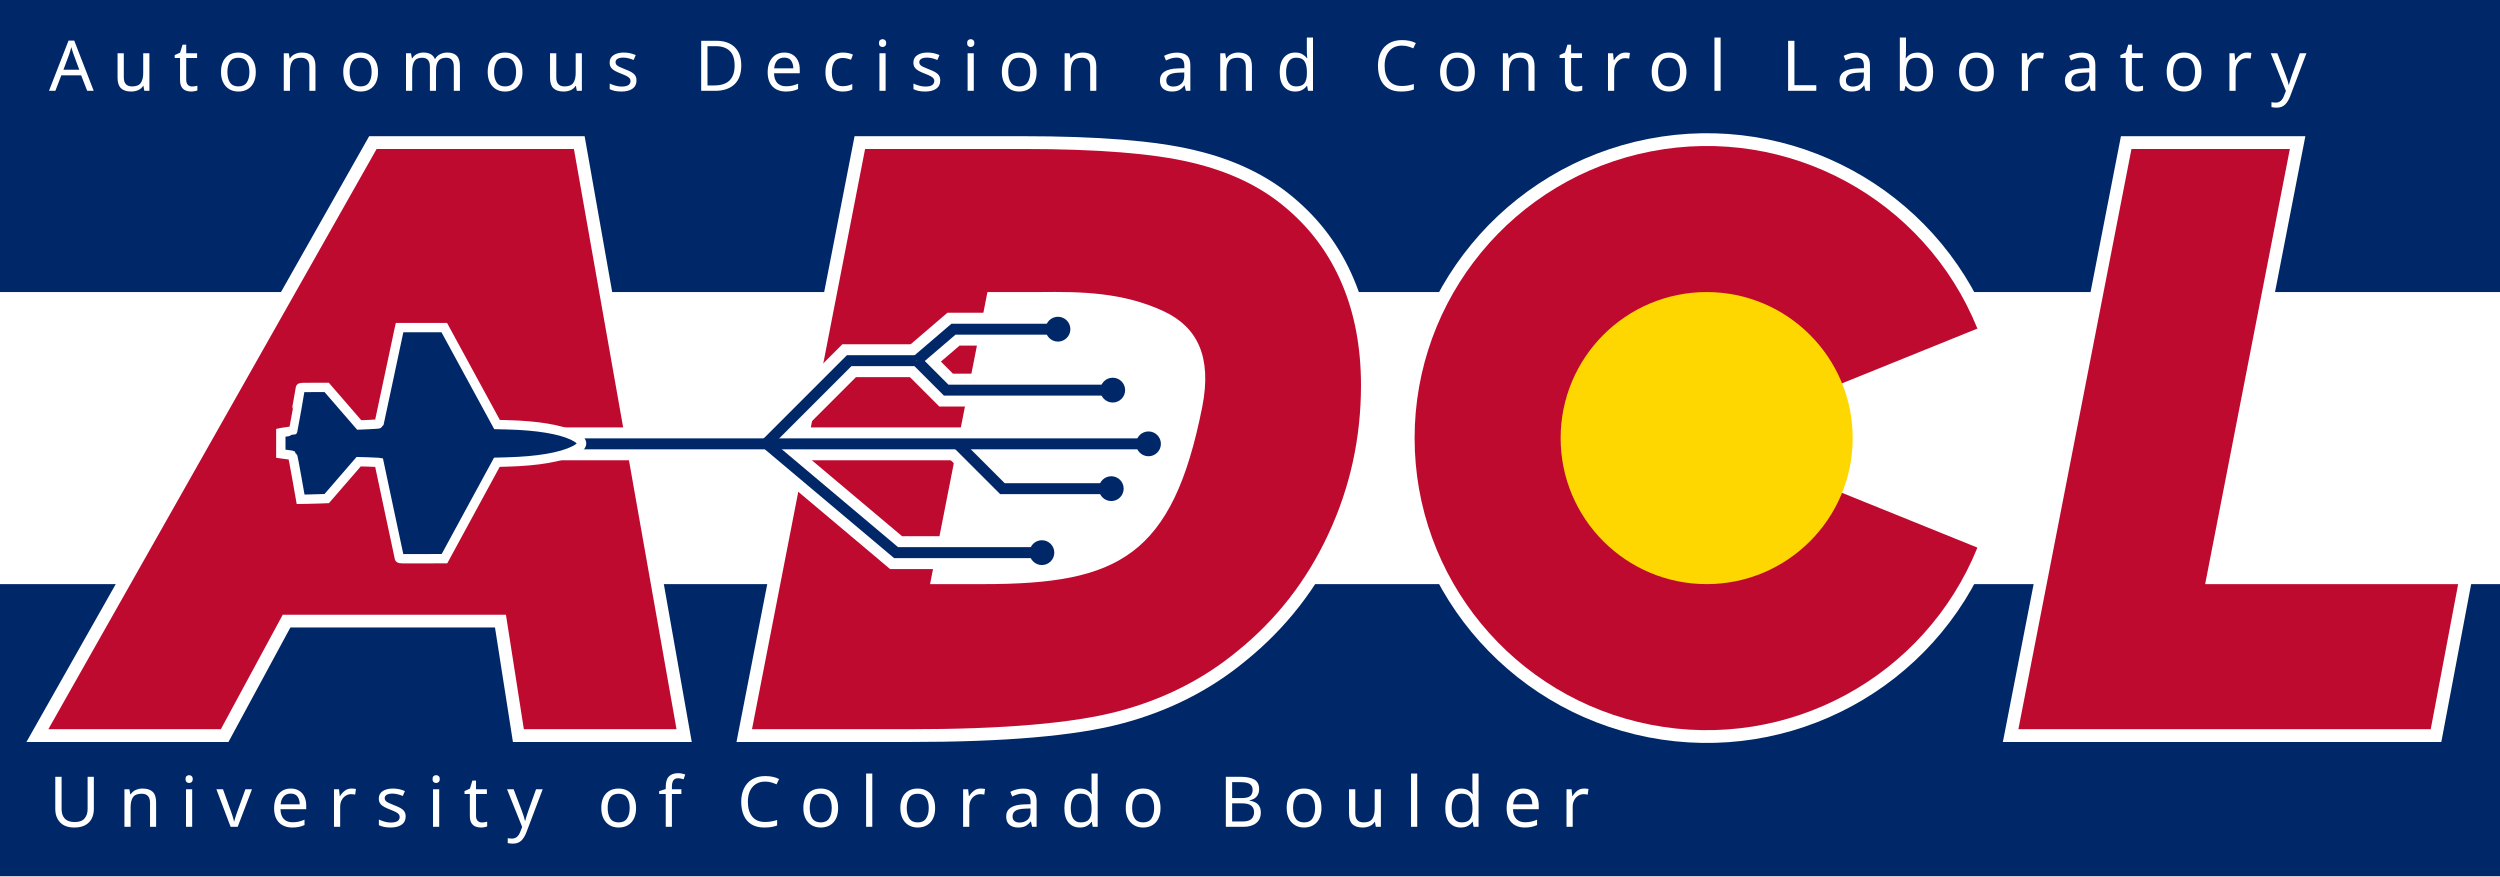
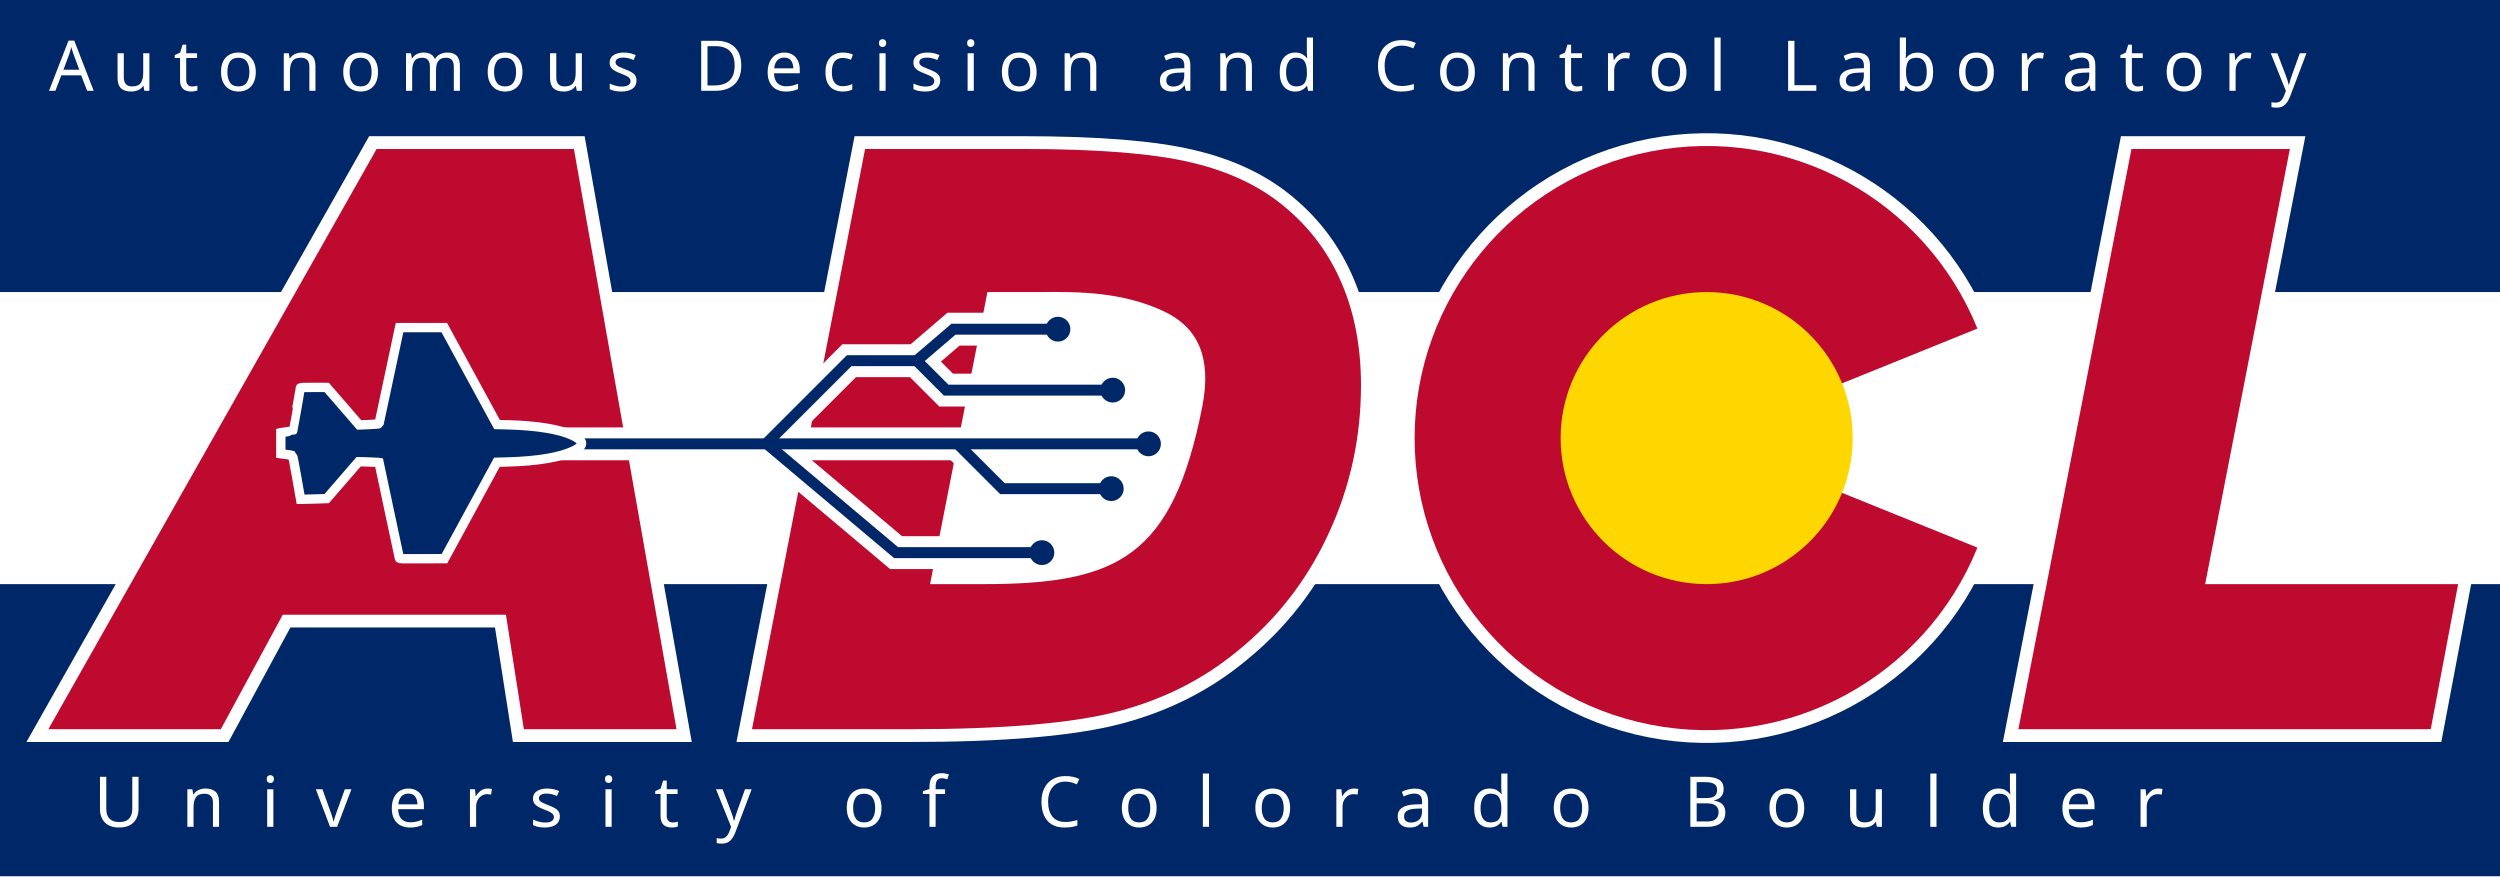
<svg xmlns="http://www.w3.org/2000/svg" xmlns:ns1="http://www.openswatchbook.org/uri/2009/osb" xmlns:xlink="http://www.w3.org/1999/xlink" width="3423.976" height="1200" version="1.1" id="svg10">
  <defs id="defs14">
    <linearGradient id="linearGradient1050" ns1:paint="solid">
      <stop style="stop-color:#000000;stop-opacity:1;" offset="0" id="stop1048" />
    </linearGradient>
    <marker style="overflow:visible" id="marker1098" refX="0" refY="0" orient="auto">
      <path transform="matrix(0.2,0,0,0.2,1.48,0.2)" style="fill:#ffffff;fill-opacity:1;fill-rule:evenodd;stroke:#ffffff;stroke-width:1pt;stroke-opacity:1" d="m -2.5,-1 c 0,2.76 -2.24,5 -5,5 -2.76,0 -5,-2.24 -5,-5 0,-2.76 2.24,-5 5,-5 2.76,0 5,2.24 5,5 z" id="path1096" />
    </marker>
    <marker style="overflow:visible" id="marker1010" refX="0" refY="0" orient="auto">
      <path transform="matrix(0.2,0,0,0.2,1.48,0.2)" style="fill:#002868;fill-opacity:1;fill-rule:evenodd;stroke:#002868;stroke-width:1pt;stroke-opacity:1" d="m -2.5,-1 c 0,2.76 -2.24,5 -5,5 -2.76,0 -5,-2.24 -5,-5 0,-2.76 2.24,-5 5,-5 2.76,0 5,2.24 5,5 z" id="path1008" />
    </marker>
    <marker style="overflow:visible" id="marker9779" refX="0" refY="0" orient="auto">
      <path transform="matrix(0.2,0,0,0.2,1.48,0.2)" style="fill:#002868;fill-opacity:1;fill-rule:evenodd;stroke:#002868;stroke-width:1pt;stroke-opacity:1" d="m -2.5,-1 c 0,2.76 -2.24,5 -5,5 -2.76,0 -5,-2.24 -5,-5 0,-2.76 2.24,-5 5,-5 2.76,0 5,2.24 5,5 z" id="path9777" />
    </marker>
    <marker style="overflow:visible" id="marker9691" refX="0" refY="0" orient="auto">
      <path transform="matrix(0.2,0,0,0.2,1.48,0.2)" style="fill:#002868;fill-opacity:1;fill-rule:evenodd;stroke:#002868;stroke-width:1pt;stroke-opacity:1" d="m -2.5,-1 c 0,2.76 -2.24,5 -5,5 -2.76,0 -5,-2.24 -5,-5 0,-2.76 2.24,-5 5,-5 2.76,0 5,2.24 5,5 z" id="path9689" />
    </marker>
    <marker style="overflow:visible" id="marker9609" refX="0" refY="0" orient="auto">
      <path transform="matrix(0.2,0,0,0.2,1.48,0.2)" style="fill:#002868;fill-opacity:1;fill-rule:evenodd;stroke:#002868;stroke-width:1pt;stroke-opacity:1" d="m -2.5,-1 c 0,2.76 -2.24,5 -5,5 -2.76,0 -5,-2.24 -5,-5 0,-2.76 2.24,-5 5,-5 2.76,0 5,2.24 5,5 z" id="path9607" />
    </marker>
    <marker orient="auto" refY="0" refX="0" id="marker5816" style="overflow:visible">
      <path id="path5814" d="m -2.5,-1 c 0,2.76 -2.24,5 -5,5 -2.76,0 -5,-2.24 -5,-5 0,-2.76 2.24,-5 5,-5 2.76,0 5,2.24 5,5 z" style="fill:#ffffff;fill-opacity:1;fill-rule:evenodd;stroke:#ffffff;stroke-width:1pt;stroke-opacity:1" transform="matrix(0.2,0,0,0.2,1.48,0.2)" />
    </marker>
    <marker orient="auto" refY="0" refX="0" id="marker5752" style="overflow:visible">
      <path id="path5750" d="m -2.5,-1 c 0,2.76 -2.24,5 -5,5 -2.76,0 -5,-2.24 -5,-5 0,-2.76 2.24,-5 5,-5 2.76,0 5,2.24 5,5 z" style="fill:#ffffff;fill-opacity:1;fill-rule:evenodd;stroke:#ffffff;stroke-width:1pt;stroke-opacity:1" transform="matrix(0.2,0,0,0.2,1.48,0.2)" />
    </marker>
    <marker orient="auto" refY="0" refX="0" id="marker5694" style="overflow:visible">
      <path id="path5692" d="m -2.5,-1 c 0,2.76 -2.24,5 -5,5 -2.76,0 -5,-2.24 -5,-5 0,-2.76 2.24,-5 5,-5 2.76,0 5,2.24 5,5 z" style="fill:#002868;fill-opacity:1;fill-rule:evenodd;stroke:#002868;stroke-width:1pt;stroke-opacity:1" transform="matrix(0.2,0,0,0.2,1.48,0.2)" />
    </marker>
    <marker orient="auto" refY="0" refX="0" id="marker5642" style="overflow:visible">
      <path id="path5640" d="m -2.5,-1 c 0,2.76 -2.24,5 -5,5 -2.76,0 -5,-2.24 -5,-5 0,-2.76 2.24,-5 5,-5 2.76,0 5,2.24 5,5 z" style="fill:#ffffff;fill-opacity:1;fill-rule:evenodd;stroke:#ffffff;stroke-width:1pt;stroke-opacity:1" transform="matrix(0.2,0,0,0.2,1.48,0.2)" />
    </marker>
    <marker orient="auto" refY="0" refX="0" id="DotS" style="overflow:visible">
      <path id="path5195" d="m -2.5,-1 c 0,2.76 -2.24,5 -5,5 -2.76,0 -5,-2.24 -5,-5 0,-2.76 2.24,-5 5,-5 2.76,0 5,2.24 5,5 z" style="fill:#ffffff;fill-opacity:1;fill-rule:evenodd;stroke:#ffffff;stroke-width:1pt;stroke-opacity:1" transform="matrix(0.2,0,0,0.2,1.48,0.2)" />
    </marker>
    <linearGradient id="linearGradient5075" ns1:paint="solid">
      <stop style="stop-color:#002868;stop-opacity:1;" offset="0" id="stop5073" />
    </linearGradient>
    <linearGradient id="linearGradient4951" ns1:paint="solid">
      <stop style="stop-color:#ffffff;stop-opacity:1;" offset="0" id="stop4949" />
    </linearGradient>
    <linearGradient id="linearGradient4551" ns1:paint="solid">
      <stop style="stop-color:#000000;stop-opacity:1;" offset="0" id="stop4549" />
    </linearGradient>
    <linearGradient id="linearGradient4545" ns1:paint="solid">
      <stop style="stop-color:#bf0a30;stop-opacity:1;" offset="0" id="stop4543" />
    </linearGradient>
    <linearGradient xlink:href="#linearGradient4545" id="linearGradient4547" x1="360" y1="600" x2="1130.81" y2="600" gradientUnits="userSpaceOnUse" gradientTransform="translate(-46.54507)" />
    <linearGradient xlink:href="#linearGradient4545" id="linearGradient4612" gradientUnits="userSpaceOnUse" x1="-782.546" y1="582.544" x2="273.454" y2="582.544" />
    <linearGradient xlink:href="#linearGradient4545" id="linearGradient4616" gradientUnits="userSpaceOnUse" x1="-782.546" y1="582.544" x2="273.454" y2="582.544" gradientTransform="matrix(1.596836,0,0,1.596836,2372.409,-328.8535)" />
    <linearGradient xlink:href="#linearGradient4545" id="linearGradient867" gradientUnits="userSpaceOnUse" x1="-782.546" y1="582.544" x2="273.454" y2="582.544" gradientTransform="matrix(1.596836,0,0,1.596836,-205.6893,-328.8535)" />
    <linearGradient xlink:href="#linearGradient4545" id="linearGradient869" gradientUnits="userSpaceOnUse" x1="-782.546" y1="582.544" x2="273.454" y2="582.544" gradientTransform="matrix(1.596836,0,0,1.596836,-205.6893,-328.8535)" />
    <linearGradient xlink:href="#linearGradient4951" id="linearGradient4953" x1="-1541.226" y1="601.373" x2="-680.89" y2="601.373" gradientUnits="userSpaceOnUse" gradientTransform="translate(-16.54507)" />
    <linearGradient xlink:href="#linearGradient4545" id="linearGradient4960" gradientUnits="userSpaceOnUse" gradientTransform="matrix(1.596836,0,0,1.596836,-205.6893,-328.8535)" x1="-782.546" y1="582.544" x2="273.454" y2="582.544" />
    <linearGradient xlink:href="#linearGradient4951" id="linearGradient4975" x1="-771.546" y1="582.544" x2="-394.358" y2="582.544" gradientUnits="userSpaceOnUse" gradientTransform="matrix(1.596836,0,0,1.596836,2372.409,-328.8535)" />
    <linearGradient xlink:href="#linearGradient4951" id="linearGradient4984" x1="-577.514" y1="601.373" x2="256.567" y2="601.373" gradientUnits="userSpaceOnUse" gradientTransform="translate(-16.54507)" />
    <linearGradient xlink:href="#linearGradient4951" id="linearGradient4992" x1="360" y1="600" x2="1130.81" y2="600" gradientUnits="userSpaceOnUse" gradientTransform="translate(-46.54507)" />
    <style id="style6" type="text/css">
   
    .str0 {stroke:#1F1A17;stroke-width:0.9}
    .fil0 {fill:#0093DD}
    .fil1 {fill:white}
   
  </style>
    <linearGradient xlink:href="#linearGradient4545" id="linearGradient5083" gradientUnits="userSpaceOnUse" x1="-782.546" y1="582.544" x2="273.454" y2="582.544" gradientTransform="matrix(1.596836,0,0,1.596836,2372.409,-328.8535)" />
    <linearGradient xlink:href="#linearGradient4545" id="linearGradient5085" gradientUnits="userSpaceOnUse" gradientTransform="matrix(1.596836,0,0,1.596836,-205.6893,-328.8535)" x1="-782.546" y1="582.544" x2="273.454" y2="582.544" />
    <linearGradient xlink:href="#linearGradient4545" id="linearGradient5087" gradientUnits="userSpaceOnUse" x1="360" y1="600" x2="1130.81" y2="600" gradientTransform="translate(-46.54507)" />
    <linearGradient xlink:href="#linearGradient5075" id="linearGradient5900" x1="-559" y1="582.982" x2="528.7" y2="582.982" gradientUnits="userSpaceOnUse" />
    <linearGradient xlink:href="#linearGradient5075" id="linearGradient5902" gradientUnits="userSpaceOnUse" x1="-559" y1="582.982" x2="528.7" y2="582.982" />
    <linearGradient xlink:href="#linearGradient5075" id="linearGradient5904" gradientUnits="userSpaceOnUse" x1="-559" y1="582.982" x2="528.7" y2="582.982" />
    <linearGradient xlink:href="#linearGradient5075" id="linearGradient5906" gradientUnits="userSpaceOnUse" x1="-559" y1="582.982" x2="528.7" y2="582.982" />
    <linearGradient xlink:href="#linearGradient5075" id="linearGradient5908" gradientUnits="userSpaceOnUse" x1="-559" y1="582.982" x2="528.7" y2="582.982" />
    <linearGradient xlink:href="#linearGradient5075" id="linearGradient5910" gradientUnits="userSpaceOnUse" x1="-559" y1="582.982" x2="528.7" y2="582.982" />
    <linearGradient xlink:href="#linearGradient5075" id="linearGradient5912" gradientUnits="userSpaceOnUse" x1="-559" y1="582.982" x2="528.7" y2="582.982" />
    <linearGradient xlink:href="#linearGradient5075" id="linearGradient8375" x1="-1697.199" y1="1124.61" x2="-954.72" y2="1124.61" gradientUnits="userSpaceOnUse" gradientTransform="matrix(0,0.4264175,-0.4264175,0,-553.8502,1172.424)" />
    <linearGradient xlink:href="#linearGradient4951" id="linearGradient8381" x1="-1697.199" y1="1124.61" x2="-954.72" y2="1124.61" gradientUnits="userSpaceOnUse" gradientTransform="matrix(0,0.4264175,-0.4264175,0,-553.8502,1172.424)" />
    <linearGradient xlink:href="#linearGradient4951" id="linearGradient9605" gradientUnits="userSpaceOnUse" x1="-559" y1="582.982" x2="528.7" y2="582.982" />
    <linearGradient xlink:href="#linearGradient4951" id="linearGradient1032" gradientUnits="userSpaceOnUse" x1="-559" y1="582.982" x2="528.7" y2="582.982" />
    <linearGradient xlink:href="#linearGradient4951" id="linearGradient1034" gradientUnits="userSpaceOnUse" x1="-559" y1="582.982" x2="528.7" y2="582.982" />
    <linearGradient xlink:href="#linearGradient4951" id="linearGradient1036" gradientUnits="userSpaceOnUse" x1="-559" y1="582.982" x2="528.7" y2="582.982" />
    <linearGradient xlink:href="#linearGradient4951" id="linearGradient1038" gradientUnits="userSpaceOnUse" x1="-559" y1="582.982" x2="528.7" y2="582.982" />
    <linearGradient xlink:href="#linearGradient4951" id="linearGradient1040" gradientUnits="userSpaceOnUse" x1="-559" y1="582.982" x2="528.7" y2="582.982" />
    <linearGradient xlink:href="#linearGradient4951" id="linearGradient1042" gradientUnits="userSpaceOnUse" x1="-559" y1="582.982" x2="528.7" y2="582.982" />
    <linearGradient xlink:href="#linearGradient4951" id="linearGradient1841" gradientUnits="userSpaceOnUse" gradientTransform="translate(0,-1036)" x1="-1556.138" y1="1133.918" x2="1732.159" y2="1133.918" />
-     <linearGradient xlink:href="#linearGradient4951" id="linearGradient2069" gradientUnits="userSpaceOnUse" gradientTransform="translate(0,-28)" x1="-1556.138" y1="1133.918" x2="1732.159" y2="1133.918" />
+     <linearGradient xlink:href="#linearGradient4951" id="linearGradient1233" gradientUnits="userSpaceOnUse" gradientTransform="translate(61.19534,-28)" x1="-1556.138" y1="1133.918" x2="1732.159" y2="1133.918" />
  </defs>
  <rect width="3423.976" height="1200" id="rect2" x="0" y="0" style="fill:#002868" />
  <rect width="3423.976" height="400" y="400" id="rect4" x="0" style="fill:#ffffff" />
  <flowRoot xml:space="preserve" id="flowRoot3730" style="font-style:normal;font-weight:normal;font-size:40px;line-height:1.25;font-family:sans-serif;letter-spacing:0px;word-spacing:0px;fill:#000000;fill-opacity:1;stroke:none" transform="translate(1623.977)">
    <flowRegion id="flowRegion3732">
      <rect id="rect3734" width="399.424" height="137.464" x="-977.81" y="217.003" />
    </flowRegion>
    <flowPara id="flowPara3736" />
  </flowRoot>
  <g aria-label="L" transform="matrix(1.596836,0,0,1.596836,4012.931,-328.8535)" style="font-style:normal;font-weight:normal;font-size:40px;line-height:1.25;font-family:sans-serif;letter-spacing:0px;word-spacing:0px;fill:url(#linearGradient4612);fill-opacity:1;stroke:none" id="flowRoot4602" />
  <flowRoot xml:space="preserve" id="flowRoot4647" style="font-style:normal;font-weight:normal;font-size:40px;line-height:1.25;font-family:sans-serif;letter-spacing:0px;word-spacing:0px;fill:#000000;fill-opacity:1;stroke:none" transform="translate(1623.977)">
    <flowRegion id="flowRegion4649">
      <rect id="rect4651" width="137.55" height="71.526" x="-856.475" y="572.774" />
    </flowRegion>
    <flowPara id="flowPara4653" />
  </flowRoot>
  <g id="layer1" style="display:inline" transform="translate(1623.977)" />
  <g id="layer2" transform="translate(1623.977)" />
  <g id="layer3" transform="translate(1623.977)" />
  <g id="layer4" style="display:inline" transform="translate(1623.977)">
    <path d="m -931.058,841.896 h -305.642 l -84.821,156.824 h -236.25 l 449.612,-794.692 h 270.203 l 140.522,794.692 h -209.077 z" style="font-style:italic;font-weight:bold;font-size:682.667px;line-height:1.25;font-family:sans-serif;letter-spacing:0px;word-spacing:0px;display:inline;fill:url(#linearGradient4960);fill-opacity:1;stroke:url(#linearGradient4953);stroke-width:35;stroke-miterlimit:4;stroke-dasharray:none" id="path4947" />
    <path id="path4968" style="font-style:italic;font-weight:bold;font-size:682.667px;line-height:1.25;font-family:sans-serif;letter-spacing:0px;word-spacing:0px;display:inline;fill:url(#linearGradient5083);fill-opacity:1;stroke:url(#linearGradient4975);stroke-width:35;stroke-miterlimit:4;stroke-dasharray:none" d="m 1295.27,204.027 h 216.927 L 1396.176,800 h 346.507 l -37.559,198.72 h -564.748 z" />
    <path d="m -271.586,400 -78.595,400 h 73.454 c 92.01,0 156.708,-9.349 203.483,-44.419 C -26.469,720.511 2.383,659.721 22.701,556.839 36.081,488.22 15.718,447.907 -29.837,426.457 -86.025,400 -144.654,399.335 -199.728,400 Z M -439.166,204.027 h 215.573 c 102.907,0 180.088,6.21 231.541,18.63 51.454,12.065 94.213,32.469 128.279,61.212 34.421,28.743 60.325,63.696 77.713,104.859 17.388,40.808 26.082,87.116 26.082,138.925 0,72.035 -14.904,139.989 -44.711,203.863 -29.453,63.519 -70.971,116.924 -124.553,160.216 -46.841,38.679 -101.31,66.18 -163.41,82.503 -61.744,16.323 -156.845,24.485 -285.301,24.485 h -216.105 z" style="font-style:italic;font-weight:bold;font-size:682.667px;line-height:1.25;font-family:sans-serif;letter-spacing:0px;word-spacing:0px;display:inline;fill:url(#linearGradient5085);fill-opacity:1;stroke:url(#linearGradient4984);stroke-width:35;stroke-miterlimit:4;stroke-dasharray:none" id="path4977" />
    <path style="display:inline;fill:url(#linearGradient5087);fill-opacity:1;stroke:url(#linearGradient4992);stroke-width:35;stroke-miterlimit:4;stroke-dasharray:none" id="path4986" d="m 1084.265,750 a 400,400 0 1 1 0,-300 L 713.455,600 Z" />
    <path id="path860" style="font-style:italic;font-weight:bold;font-size:682.667px;line-height:1.25;font-family:sans-serif;letter-spacing:0px;word-spacing:0px;fill:url(#linearGradient867);fill-opacity:1;stroke:none;stroke-width:0.2;stroke-miterlimit:4;stroke-dasharray:none" d="m -931.058,841.896 h -305.642 l -84.821,156.824 h -236.25 l 449.612,-794.692 h 270.203 l 140.522,794.692 H -906.512 Z M -1162.67,705.025 h 210.189 l -47.175,-301.393 z" />
    <path id="path862" style="font-style:italic;font-weight:bold;font-size:682.667px;line-height:1.25;font-family:sans-serif;letter-spacing:0px;word-spacing:0px;fill:url(#linearGradient869);fill-opacity:1;stroke:none;stroke-width:0.2;stroke-miterlimit:4;stroke-dasharray:none" d="m -271.586,400 -78.595,400 h 73.454 c 92.01,0 156.708,-9.349 203.483,-44.419 C -26.469,720.511 2.383,659.721 22.701,556.839 36.081,488.22 15.718,447.907 -29.837,426.457 -86.025,400 -144.654,399.335 -199.728,400 Z M -439.166,204.027 h 215.573 c 102.907,0 180.088,6.21 231.541,18.63 51.454,12.065 94.213,32.469 128.279,61.212 34.421,28.743 60.325,63.696 77.713,104.859 17.388,40.808 26.082,87.116 26.082,138.925 0,72.035 -14.904,139.989 -44.711,203.863 -29.453,63.519 -70.971,116.924 -124.553,160.216 -46.841,38.679 -101.31,66.18 -163.41,82.503 -61.744,16.323 -156.845,24.485 -285.301,24.485 h -216.105 z" />
    <path d="m 1084.265,750 a 400,400 0 1 1 0,-300 L 713.455,600 Z" id="path6" style="fill:url(#linearGradient4547);fill-opacity:1" />
    <path d="m 1295.27,204.027 h 216.927 L 1396.176,800 h 346.507 l -37.559,198.72 h -564.748 z" style="font-style:italic;font-weight:bold;font-size:682.667px;line-height:1.25;font-family:sans-serif;letter-spacing:0px;word-spacing:0px;fill:url(#linearGradient4616);fill-opacity:1;stroke:none;stroke-width:1.597" id="path4940" />
    <circle style="fill:#ffd700" cx="713.455" cy="600" r="200" id="circle8" />
    <g transform="translate(-562.7075,20.88789)" id="g9603" style="display:inline;stroke:url(#linearGradient9605);stroke-width:45;stroke-miterlimit:4;stroke-dasharray:none">
      <path style="fill:none;stroke:url(#linearGradient1032);stroke-width:45;stroke-linecap:butt;stroke-linejoin:miter;stroke-miterlimit:4;stroke-dasharray:none;stroke-opacity:1;marker-end:url(#marker5816)" d="m 194.259,473.094 50.346,-43.131 H 376" id="path9591" />
      <path style="fill:none;stroke:url(#linearGradient1034);stroke-width:45;stroke-linecap:butt;stroke-linejoin:miter;stroke-miterlimit:4;stroke-dasharray:none;stroke-opacity:1;marker-end:url(#marker5752)" d="m 194.259,473.094 40.323,40.323 H 463" id="path9593" />
      <path style="fill:none;stroke:url(#linearGradient1036);stroke-width:45;stroke-linecap:butt;stroke-linejoin:miter;stroke-miterlimit:4;stroke-dasharray:none;stroke-opacity:1;marker-end:url(#marker5642)" d="m 250.274,587 61.363,61.363 H 461" id="path9595" />
      <path style="fill:none;stroke:url(#linearGradient1038);stroke-width:45;stroke-linecap:butt;stroke-linejoin:miter;stroke-miterlimit:4;stroke-dasharray:none;stroke-opacity:1" d="M -11,587 166,736 H 366" id="path9597" />
      <path style="fill:none;stroke:url(#linearGradient1040);stroke-width:45;stroke-linecap:butt;stroke-linejoin:miter;stroke-miterlimit:4;stroke-dasharray:none;stroke-opacity:1;marker-end:url(#DotS)" d="M -327.191,587 H 512" id="path9599" />
      <path style="fill:none;stroke:url(#linearGradient1042);stroke-width:45;stroke-linecap:butt;stroke-linejoin:miter;stroke-miterlimit:4;stroke-dasharray:none;stroke-opacity:1" d="M -12.169,587.006 101.742,473.094 h 92.517" id="path9601" />
    </g>
    <g style="display:inline;stroke:url(#linearGradient5900);stroke-width:15;stroke-miterlimit:4;stroke-dasharray:none" id="g5119" transform="translate(-562.7075,20.88789)">
      <path id="path5104" d="m 194.259,473.094 50.346,-43.131 H 388" style="fill:none;stroke:url(#linearGradient5902);stroke-width:15;stroke-linecap:butt;stroke-linejoin:miter;stroke-miterlimit:4;stroke-dasharray:none;stroke-opacity:1;marker-end:url(#marker1010)" />
      <path id="path5106" d="m 194.259,473.094 40.323,40.323 H 463" style="fill:none;stroke:url(#linearGradient5904);stroke-width:15;stroke-linecap:butt;stroke-linejoin:miter;stroke-miterlimit:4;stroke-dasharray:none;stroke-opacity:1;marker-end:url(#marker9609)" />
      <path id="path5108" d="m 250.274,587 61.363,61.363 H 461" style="fill:none;stroke:url(#linearGradient5906);stroke-width:15;stroke-linecap:butt;stroke-linejoin:miter;stroke-miterlimit:4;stroke-dasharray:none;stroke-opacity:1;marker-end:url(#marker9779)" />
      <path id="path5096" d="M -11,587 166,736 H 366" style="fill:none;stroke:url(#linearGradient5908);stroke-width:15;stroke-linecap:butt;stroke-linejoin:miter;stroke-miterlimit:4;stroke-dasharray:none;stroke-opacity:1;marker-end:url(#marker5694)" />
      <path id="path5098" d="M -327.191,587 H 512" style="fill:none;stroke:url(#linearGradient5910);stroke-width:15;stroke-linecap:butt;stroke-linejoin:miter;stroke-miterlimit:4;stroke-dasharray:none;stroke-opacity:1;marker-end:url(#marker9691)" />
      <path id="path5100" d="M -12.169,587.006 101.742,473.094 h 92.517" style="fill:none;stroke:url(#linearGradient5912);stroke-width:15;stroke-linecap:butt;stroke-linejoin:miter;stroke-miterlimit:4;stroke-dasharray:none;stroke-opacity:1" />
    </g>
    <path style="fill:url(#linearGradient8375);fill-opacity:1;stroke:url(#linearGradient8381);stroke-width:12.802;stroke-miterlimit:4;stroke-dasharray:none" d="m -1237.81,592.328 c 0.86,-0.173 4.49,-0.711 8.067,-1.194 3.577,-0.484 6.571,-0.947 6.653,-1.029 0.246,-0.246 10.439,-57.349 10.439,-58.482 0,-0.99 0.919,-1.042 18.052,-1.032 l 18.052,0.011 22.277,25.716 22.277,25.716 13.496,-0.569 c 7.984,-0.336 13.57,-0.801 13.677,-1.137 0.1,-0.313 6.325,-29.48 13.834,-64.815 7.509,-35.336 13.785,-64.823 13.947,-65.526 l 0.295,-1.279 h 30.618 30.618 l 36.138,66.379 36.138,66.379 14.679,0.366 c 39.591,0.987 71.173,6.125 88.781,14.441 15.616,7.376 16.372,13.687 2.475,20.674 -18.366,9.234 -50.169,14.664 -92.447,15.785 l -13.729,0.364 -35.874,66.007 -35.874,66.007 -30.733,0.147 c -28.91,0.138 -30.75,0.088 -31.021,-0.853 -0.159,-0.55 -6.493,-30.228 -14.076,-65.952 l -13.787,-64.952 -1.741,-0.262 c -0.958,-0.144 -7.242,-0.407 -13.966,-0.585 l -12.224,-0.323 -21.862,25.252 -21.863,25.252 -8.271,0.331 c -4.549,0.182 -12.602,0.401 -17.895,0.485 l -9.624,0.154 -5.237,-29.777 c -3.079,-17.503 -5.523,-29.953 -5.929,-30.204 -0.381,-0.235 -2.136,-0.59 -3.901,-0.789 -1.765,-0.199 -5.191,-0.644 -7.615,-0.989 l -4.406,-0.628 v -14.388 -14.388 z" id="path8369" />
    <text xml:space="preserve" style="font-style:normal;font-weight:normal;font-size:40px;line-height:1.25;font-family:sans-serif;letter-spacing:25px;word-spacing:0px;fill:url(#linearGradient1841);fill-opacity:1;stroke:none" x="-1556.888" y="124.402" id="text1046">
      <tspan id="tspan1044" x="-1556.888" y="124.402" style="font-size:96px;letter-spacing:25px;word-spacing:20px;fill:url(#linearGradient1841);fill-opacity:1">Autonomous Decision and Control Laboratory</tspan>
    </text>
-     <text id="text1845" y="1132.402" x="-1556.888" style="font-style:normal;font-weight:normal;font-size:40px;line-height:1.25;font-family:sans-serif;letter-spacing:25px;word-spacing:0px;fill:url(#linearGradient2069);fill-opacity:1;stroke:none" xml:space="preserve">
-       <tspan style="font-size:96px;letter-spacing:25px;word-spacing:26.25px;fill:url(#linearGradient2069);fill-opacity:1" y="1132.402" x="-1556.888" id="tspan1843">University of Colorado Boulder</tspan>
+     <text id="text1845" y="1132.402" x="-1495.692" style="font-style:normal;font-weight:normal;font-size:40px;line-height:1.25;font-family:sans-serif;letter-spacing:50px;word-spacing:80px;fill:url(#linearGradient1233);fill-opacity:1;stroke:none" xml:space="preserve">
+       <tspan style="font-size:96px;letter-spacing:50px;word-spacing:80px;fill:url(#linearGradient1233);fill-opacity:1" y="1132.402" x="-1495.692" id="tspan1843">University of Colorado Boulder</tspan>
    </text>
  </g>
</svg>
